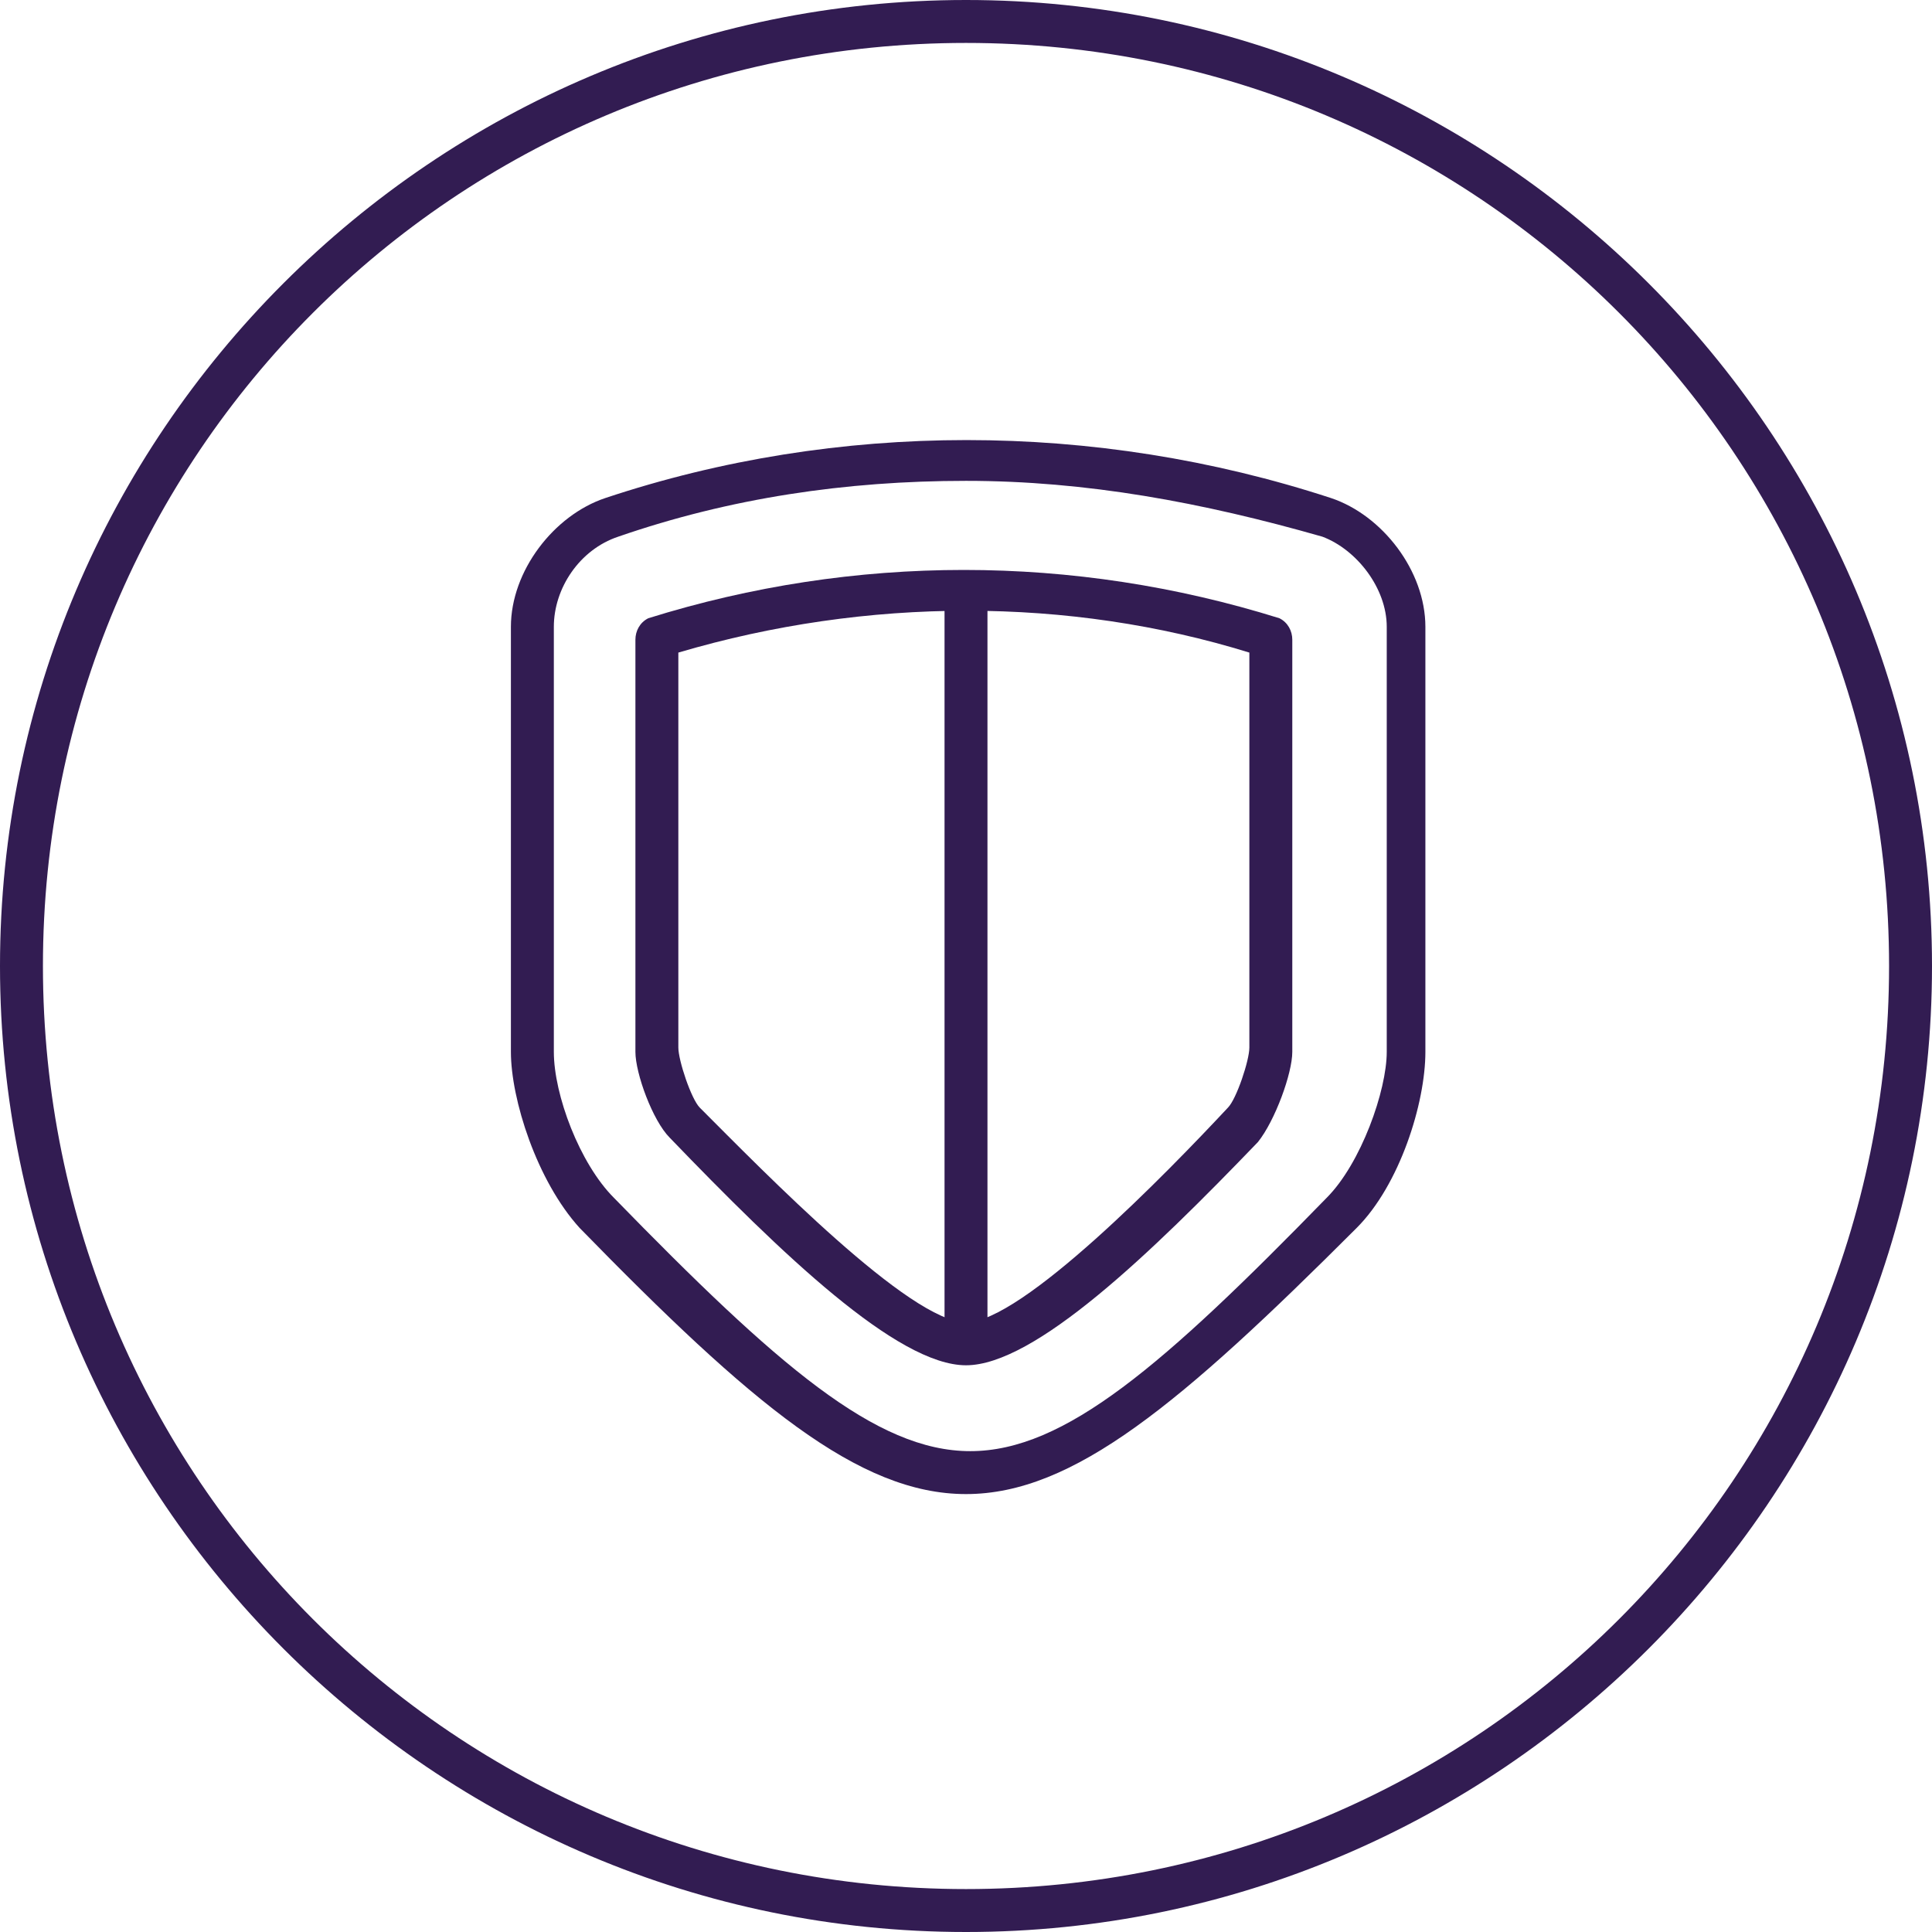
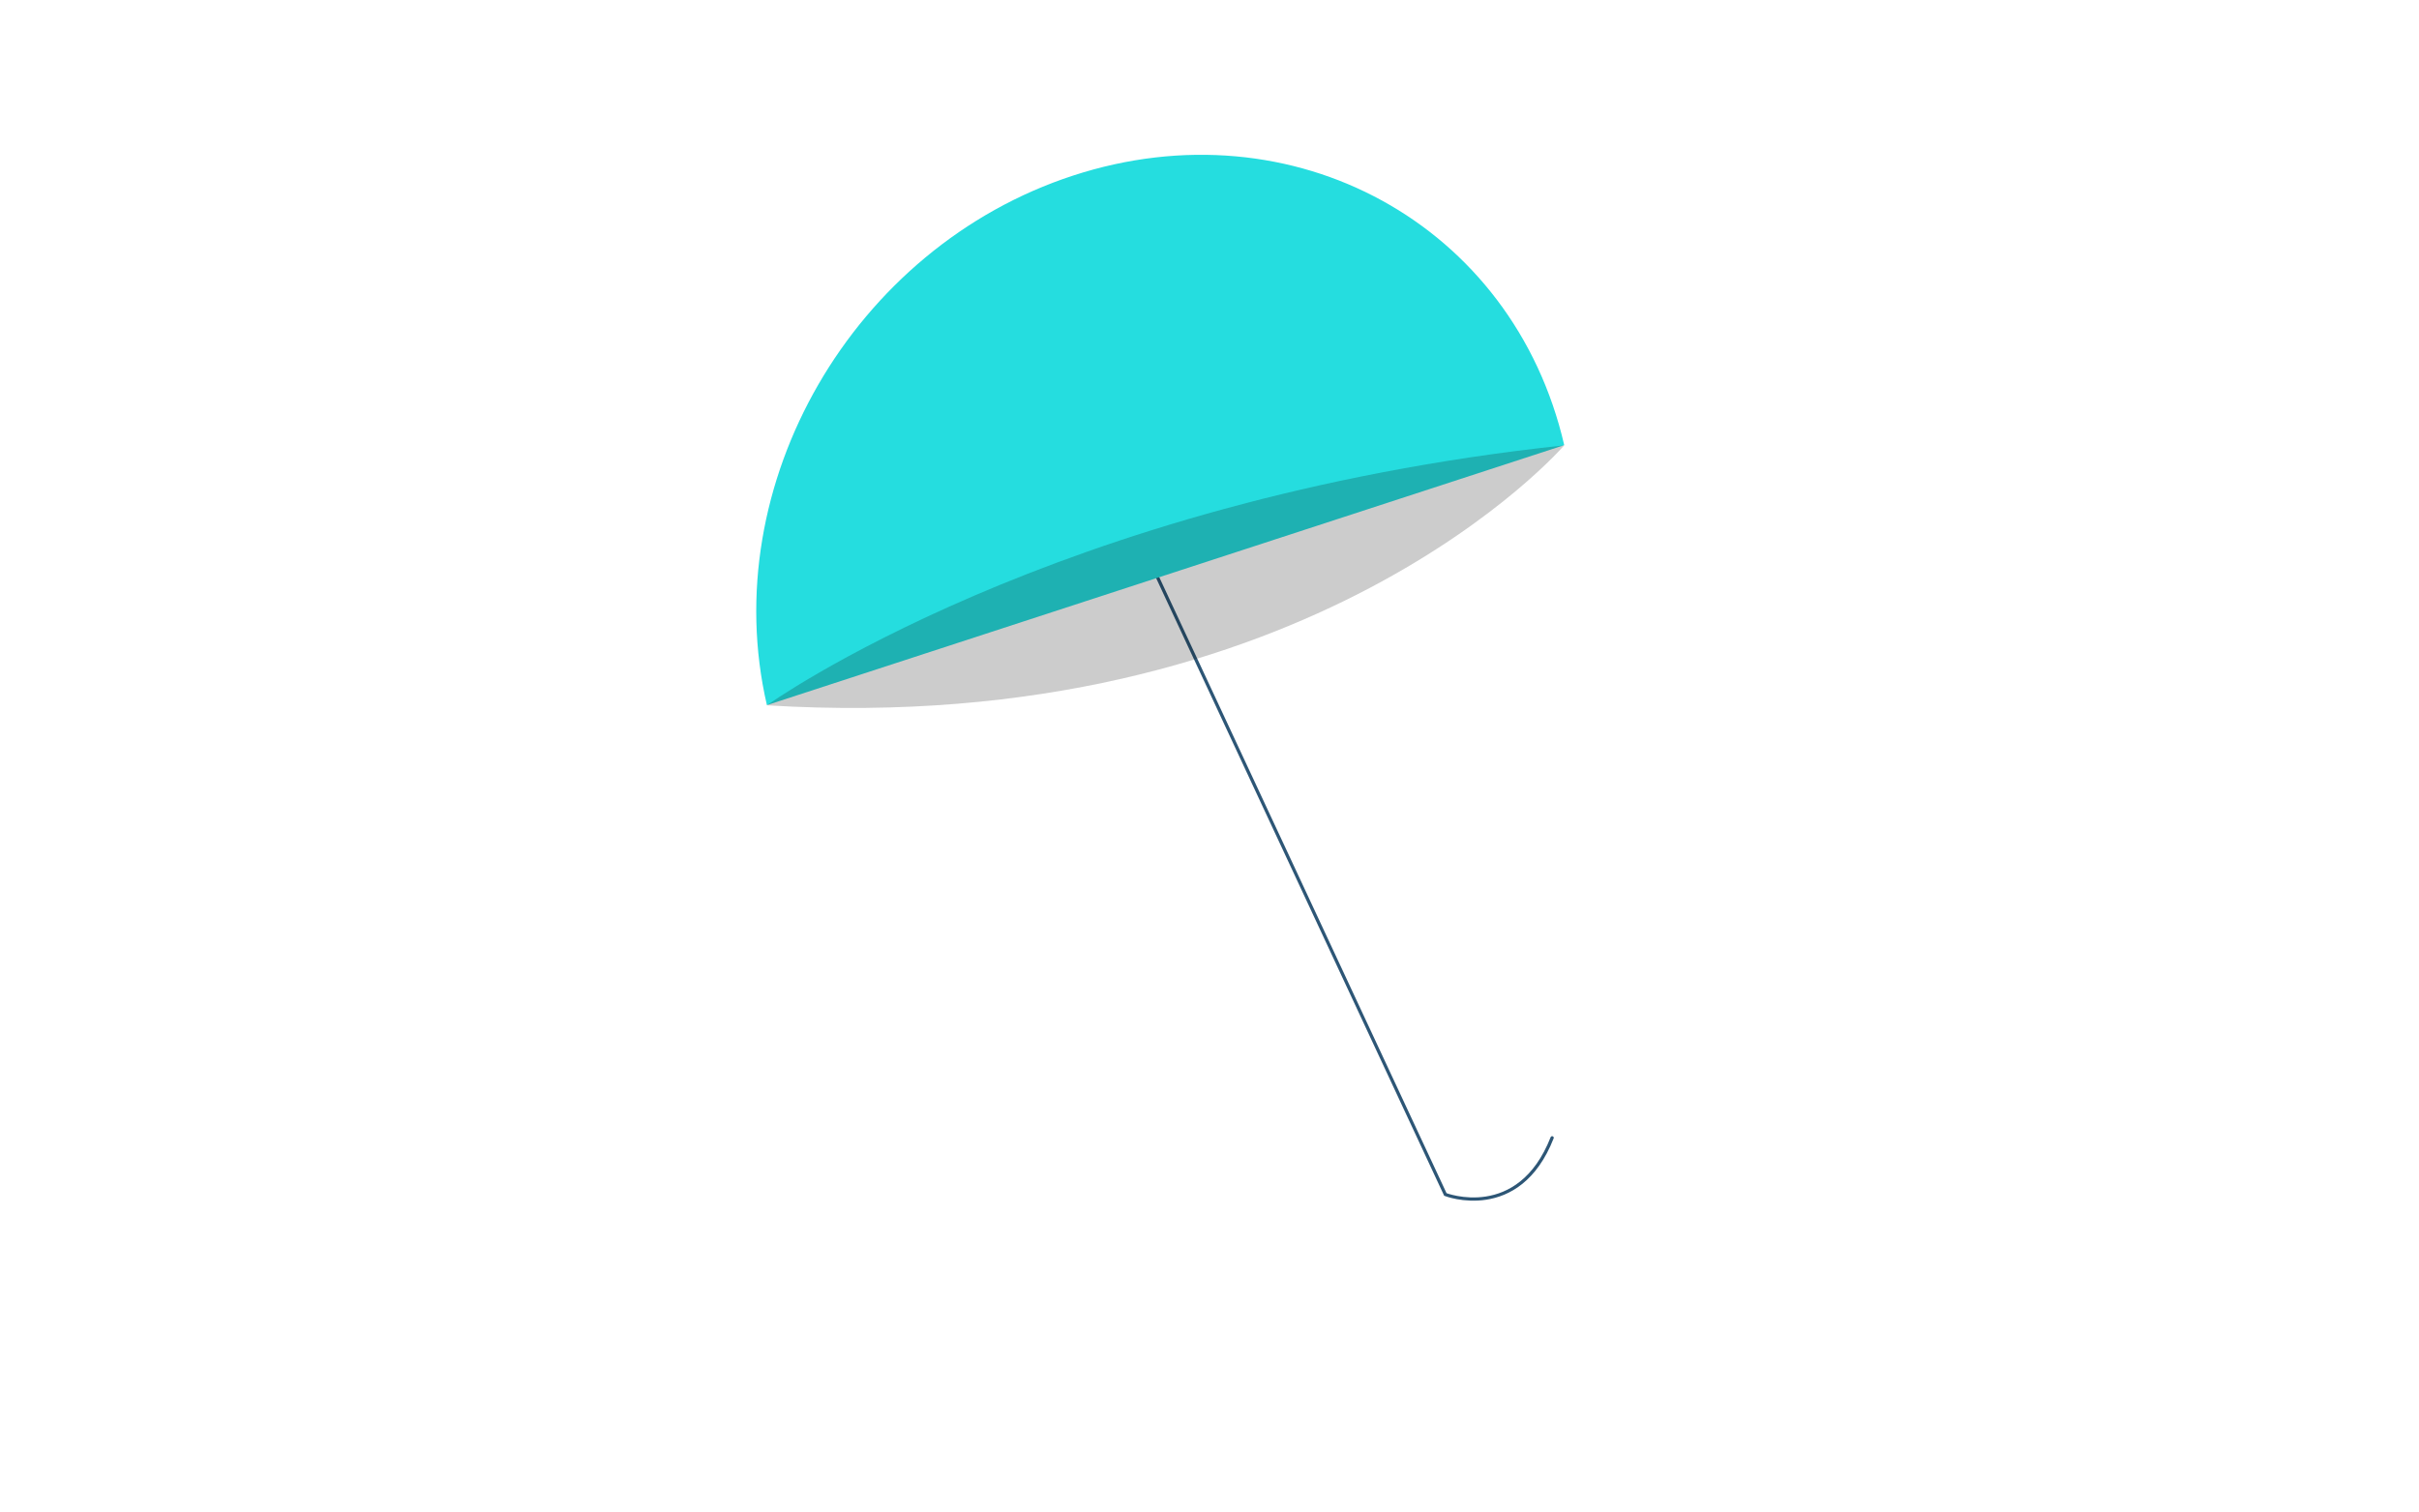
- <svg xmlns="http://www.w3.org/2000/svg" version="1.1" id="Calque_1" x="0px" y="0px" viewBox="0 0 45 45" enable-background="new 0 0 45 45" xml:space="preserve">
-   <g>
-     <g>
-       <path fill="#321C52" d="M22.5,45C10.1,45,0,34.9,0,22.5C0,10.1,10.1,0,22.5,0C34.9,0,45,10.1,45,22.5C45,34.9,34.9,45,22.5,45    L22.5,45z M22.5,1C10.6,1,1,10.6,1,22.5C1,34.4,10.6,44,22.5,44C34.4,44,44,34.4,44,22.5C44,10.6,34.4,1,22.5,1L22.5,1z" />
-     </g>
-   </g>
-   <g>
-     <g>
-       <path fill="#321C52" d="M22.5,34.8c-2.5,0-5-2.1-9-6.2c-1-1.1-1.6-3-1.6-4.1v-9.9c0-1.3,1-2.6,2.2-3c5.4-1.8,11.4-1.8,16.9,0    c1.2,0.4,2.2,1.7,2.2,3v9.9c0,1.2-0.6,3.1-1.6,4.1C27.5,32.7,25,34.8,22.5,34.8L22.5,34.8z M22.5,11.2c-2.8,0-5.5,0.4-8.1,1.3    c-0.9,0.3-1.5,1.2-1.5,2.1v9.9c0,1,0.6,2.6,1.4,3.4c3.8,3.9,6.1,5.9,8.3,5.9c2.2,0,4.5-2,8.3-5.9c0.8-0.8,1.4-2.5,1.4-3.4v-9.9    c0-0.9-0.7-1.8-1.5-2.1C28,11.7,25.3,11.2,22.5,11.2L22.5,11.2z" />
-     </g>
-     <g>
-       <path fill="#321C52" d="M22.5,31.8c-1.6,0-4.3-2.6-6.9-5.3c-0.4-0.4-0.8-1.5-0.8-2v-9.6c0-0.2,0.1-0.4,0.3-0.5    c4.8-1.5,9.9-1.5,14.7,0c0.2,0.1,0.3,0.3,0.3,0.5v9.6c0,0.5-0.4,1.6-0.8,2.1C26.8,29.2,24.1,31.8,22.5,31.8L22.5,31.8z M15.8,15.2    v9.2c0,0.3,0.3,1.2,0.5,1.4c1.5,1.5,4.9,5,6.2,5c1.3,0,4.7-3.5,6.1-5c0.2-0.2,0.5-1.1,0.5-1.4v-9.2C24.9,13.9,20.2,13.9,15.8,15.2    L15.8,15.2z" />
-     </g>
-     <g>
-       <path fill="#321C52" d="M22.5,31.5c-0.3,0-0.5-0.2-0.5-0.5V13.8c0-0.3,0.2-0.5,0.5-0.5c0.3,0,0.5,0.2,0.5,0.5V31    C23,31.3,22.8,31.5,22.5,31.5L22.5,31.5z" />
-     </g>
-   </g>
+ <svg xmlns="http://www.w3.org/2000/svg" version="1.1" id="Calque_1" x="0px" y="0px" viewBox="0 0 1280 800" enable-background="new 0 0 1280 800" xml:space="preserve">
+   <path id="e30c9d81-7019-4489-8e96-069de14fd291" fill="none" stroke="#2D5676" stroke-width="1.71" stroke-linecap="round" stroke-miterlimit="10" d="  M609.4,298.9l155.4,333.3c0,0,38.8,15.1,56.5-30" />
+   <path id="d8dda488-d919-40fa-a2ae-4affdb75386e" fill="#25DDDF" d="M567.9,92.9c-116.5,38-189.1,163.5-162.1,280.3l421.9-137.6  C800.7,118.8,684.4,54.9,567.9,92.9z" />
+   <path id="_x36_1104206-564a-43a5-b3f8-981059d6a5b8" opacity="0.2" enable-background="new    " d="M405.8,373.3  c0,0,151.5-108.7,421.9-137.6C827.7,235.7,694.1,391,405.8,373.3z" />
</svg>
